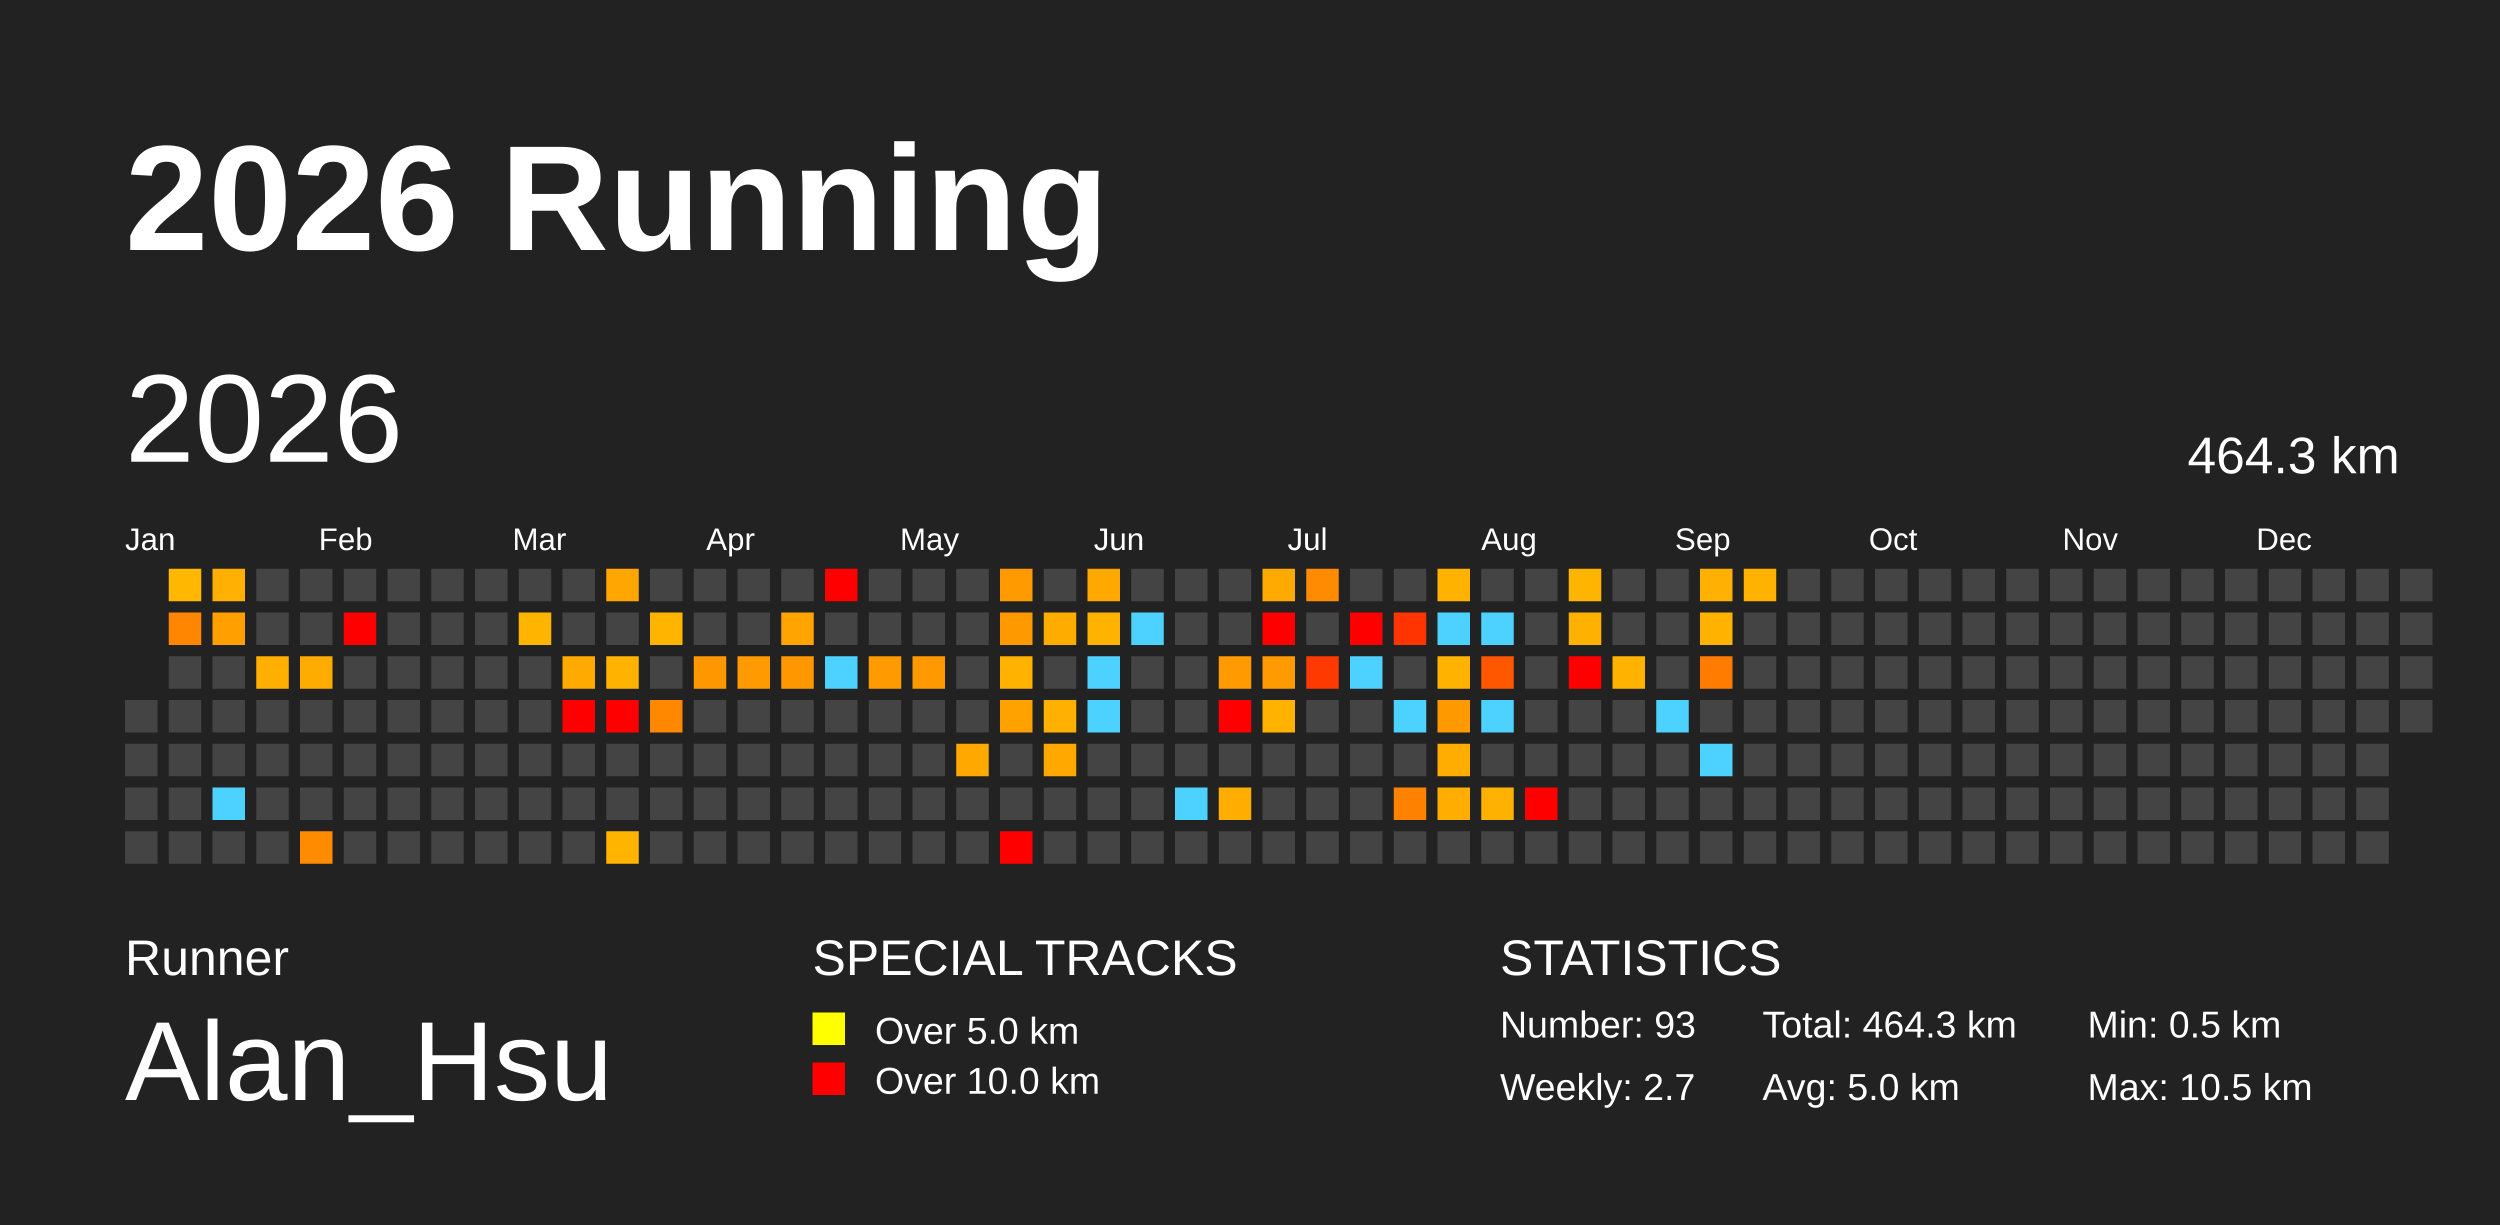
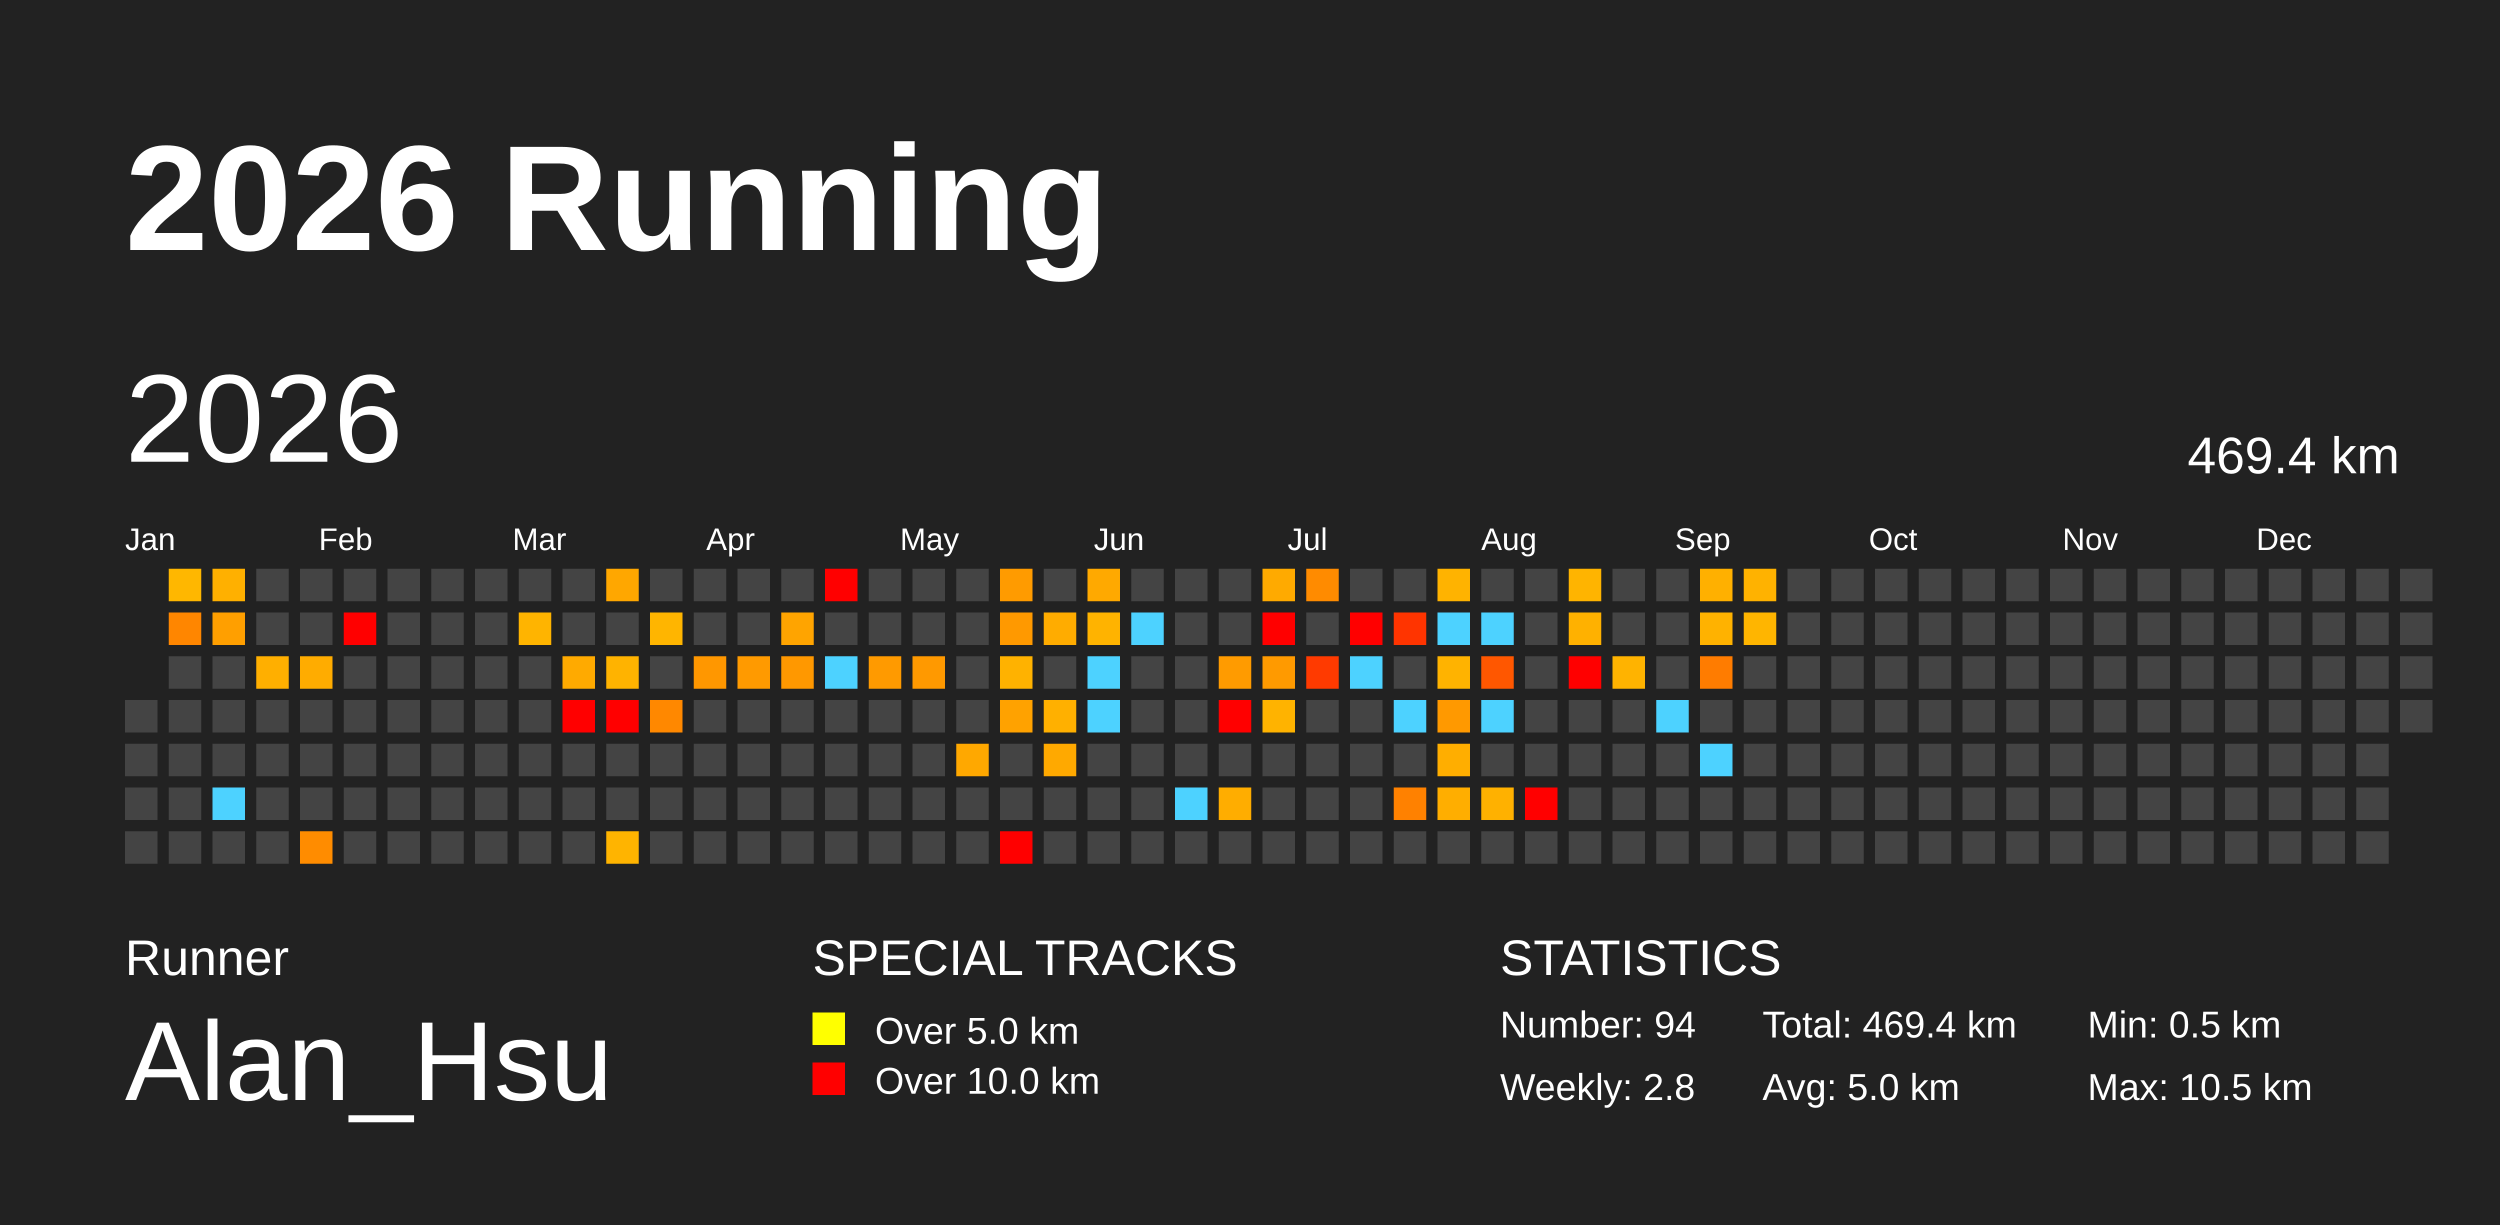
<svg xmlns="http://www.w3.org/2000/svg" baseProfile="full" height="98mm" version="1.1" viewBox="0,0,200,98" width="200mm">
  <defs />
  <rect fill="#222222" height="98" width="200" x="0" y="0" />
  <text fill="#FFFFFF" style="font-size:12px; font-family:Arial; font-weight:bold;" x="10" y="20">2026 Running</text>
  <text fill="#FFFFFF" style="font-size:4px; font-family:Arial" x="10" y="78">Runner</text>
  <text fill="#FFFFFF" style="font-size:9px; font-family:Arial" x="10" y="88">Alan_Hsu</text>
  <text fill="#FFFFFF" style="font-size:4px; font-family:Arial" x="65" y="78">SPECIAL TRACKS</text>
  <rect fill="yellow" height="2.6" width="2.6" x="65" y="81" />
  <text fill="#FFFFFF" style="font-size:3px; font-family:Arial" x="70" y="83.5">Over 5.0 km</text>
  <rect fill="red" height="2.6" width="2.6" x="65" y="85" />
  <text fill="#FFFFFF" style="font-size:3px; font-family:Arial" x="70" y="87.5">Over 10.0 km</text>
  <text fill="#FFFFFF" style="font-size:4px; font-family:Arial" x="120" y="78">STATISTICS</text>
-   <text fill="#FFFFFF" style="font-size:3px; font-family:Arial" x="120" y="83">Number: 93</text>
-   <text fill="#FFFFFF" style="font-size:3px; font-family:Arial" x="120" y="88">Weekly: 2.7</text>
-   <text fill="#FFFFFF" style="font-size:3px; font-family:Arial" x="141" y="83">Total: 464.3 km</text>
+   <text fill="#FFFFFF" style="font-size:3px; font-family:Arial" x="120" y="83">Number: 94</text>
+   <text fill="#FFFFFF" style="font-size:3px; font-family:Arial" x="120" y="88">Weekly: 2.8</text>
+   <text fill="#FFFFFF" style="font-size:3px; font-family:Arial" x="141" y="83">Total: 469.4 km</text>
  <text fill="#FFFFFF" style="font-size:3px; font-family:Arial" x="141" y="88">Avg: 5.0 km</text>
  <text fill="#FFFFFF" style="font-size:3px; font-family:Arial" x="167" y="83">Min: 0.5 km</text>
  <text fill="#FFFFFF" style="font-size:3px; font-family:Arial" x="167" y="88">Max: 10.5 km</text>
  <text dominant-baseline="hanging" fill="#FFFFFF" style="font-size:10.0px; font-family:Arial;" x="10" y="30">2026</text>
-   <text dominant-baseline="hanging" fill="#FFFFFF" style="font-size:4.125px; font-family:Arial;" x="175" y="35">464.3 km</text>
+   <text dominant-baseline="hanging" fill="#FFFFFF" style="font-size:4.125px; font-family:Arial;" x="175" y="35">469.4 km</text>
  <text fill="#FFFFFF" style="font-size:2.5px; font-family:Arial" x="10.0" y="44">Jan</text>
  <text fill="#FFFFFF" style="font-size:2.5px; font-family:Arial" x="25.5" y="44">Feb</text>
  <text fill="#FFFFFF" style="font-size:2.5px; font-family:Arial" x="41.0" y="44">Mar</text>
  <text fill="#FFFFFF" style="font-size:2.5px; font-family:Arial" x="56.5" y="44">Apr</text>
  <text fill="#FFFFFF" style="font-size:2.5px; font-family:Arial" x="72.0" y="44">May</text>
  <text fill="#FFFFFF" style="font-size:2.5px; font-family:Arial" x="87.5" y="44">Jun</text>
  <text fill="#FFFFFF" style="font-size:2.5px; font-family:Arial" x="103.0" y="44">Jul</text>
  <text fill="#FFFFFF" style="font-size:2.5px; font-family:Arial" x="118.5" y="44">Aug</text>
  <text fill="#FFFFFF" style="font-size:2.5px; font-family:Arial" x="134.0" y="44">Sep</text>
  <text fill="#FFFFFF" style="font-size:2.5px; font-family:Arial" x="149.5" y="44">Oct</text>
  <text fill="#FFFFFF" style="font-size:2.5px; font-family:Arial" x="165.0" y="44">Nov</text>
  <text fill="#FFFFFF" style="font-size:2.5px; font-family:Arial" x="180.5" y="44">Dec</text>
  <rect fill="#444444" height="2.6" width="2.6" x="10.0" y="56.0" />
  <rect fill="#444444" height="2.6" width="2.6" x="10.0" y="59.5" />
  <rect fill="#444444" height="2.6" width="2.6" x="10.0" y="63.0" />
  <rect fill="#444444" height="2.6" width="2.6" x="10.0" y="66.5" />
  <rect fill="#ffb700" height="2.6" width="2.6" x="13.5" y="45.5" />
  <rect fill="#ff8600" height="2.6" width="2.6" x="13.5" y="49.0" />
  <rect fill="#444444" height="2.6" width="2.6" x="13.5" y="52.5" />
  <rect fill="#444444" height="2.6" width="2.6" x="13.5" y="56.0" />
  <rect fill="#444444" height="2.6" width="2.6" x="13.5" y="59.5" />
  <rect fill="#444444" height="2.6" width="2.6" x="13.5" y="63.0" />
  <rect fill="#444444" height="2.6" width="2.6" x="13.5" y="66.5" />
  <rect fill="#ffb000" height="2.6" width="2.6" x="17.0" y="45.5" />
  <rect fill="#ff9f00" height="2.6" width="2.6" x="17.0" y="49.0" />
  <rect fill="#444444" height="2.6" width="2.6" x="17.0" y="52.5" />
  <rect fill="#444444" height="2.6" width="2.6" x="17.0" y="56.0" />
  <rect fill="#444444" height="2.6" width="2.6" x="17.0" y="59.5" />
  <rect fill="#4dd2ff" height="2.6" width="2.6" x="17.0" y="63.0" />
  <rect fill="#444444" height="2.6" width="2.6" x="17.0" y="66.5" />
  <rect fill="#444444" height="2.6" width="2.6" x="20.5" y="45.5" />
  <rect fill="#444444" height="2.6" width="2.6" x="20.5" y="49.0" />
  <rect fill="#ffaf00" height="2.6" width="2.6" x="20.5" y="52.5" />
  <rect fill="#444444" height="2.6" width="2.6" x="20.5" y="56.0" />
  <rect fill="#444444" height="2.6" width="2.6" x="20.5" y="59.5" />
  <rect fill="#444444" height="2.6" width="2.6" x="20.5" y="63.0" />
  <rect fill="#444444" height="2.6" width="2.6" x="20.5" y="66.5" />
  <rect fill="#444444" height="2.6" width="2.6" x="24.0" y="45.5" />
  <rect fill="#444444" height="2.6" width="2.6" x="24.0" y="49.0" />
  <rect fill="#ffac00" height="2.6" width="2.6" x="24.0" y="52.5" />
  <rect fill="#444444" height="2.6" width="2.6" x="24.0" y="56.0" />
  <rect fill="#444444" height="2.6" width="2.6" x="24.0" y="59.5" />
  <rect fill="#444444" height="2.6" width="2.6" x="24.0" y="63.0" />
  <rect fill="#ff8c00" height="2.6" width="2.6" x="24.0" y="66.5" />
  <rect fill="#444444" height="2.6" width="2.6" x="27.5" y="45.5" />
  <rect fill="red" height="2.6" width="2.6" x="27.5" y="49.0" />
  <rect fill="#444444" height="2.6" width="2.6" x="27.5" y="52.5" />
  <rect fill="#444444" height="2.6" width="2.6" x="27.5" y="56.0" />
  <rect fill="#444444" height="2.6" width="2.6" x="27.5" y="59.5" />
  <rect fill="#444444" height="2.6" width="2.6" x="27.5" y="63.0" />
  <rect fill="#444444" height="2.6" width="2.6" x="27.5" y="66.5" />
  <rect fill="#444444" height="2.6" width="2.6" x="31.0" y="45.5" />
  <rect fill="#444444" height="2.6" width="2.6" x="31.0" y="49.0" />
  <rect fill="#444444" height="2.6" width="2.6" x="31.0" y="52.5" />
  <rect fill="#444444" height="2.6" width="2.6" x="31.0" y="56.0" />
  <rect fill="#444444" height="2.6" width="2.6" x="31.0" y="59.5" />
  <rect fill="#444444" height="2.6" width="2.6" x="31.0" y="63.0" />
  <rect fill="#444444" height="2.6" width="2.6" x="31.0" y="66.5" />
  <rect fill="#444444" height="2.6" width="2.6" x="34.5" y="45.5" />
  <rect fill="#444444" height="2.6" width="2.6" x="34.5" y="49.0" />
  <rect fill="#444444" height="2.6" width="2.6" x="34.5" y="52.5" />
  <rect fill="#444444" height="2.6" width="2.6" x="34.5" y="56.0" />
  <rect fill="#444444" height="2.6" width="2.6" x="34.5" y="59.5" />
  <rect fill="#444444" height="2.6" width="2.6" x="34.5" y="63.0" />
  <rect fill="#444444" height="2.6" width="2.6" x="34.5" y="66.5" />
  <rect fill="#444444" height="2.6" width="2.6" x="38.0" y="45.5" />
  <rect fill="#444444" height="2.6" width="2.6" x="38.0" y="49.0" />
  <rect fill="#444444" height="2.6" width="2.6" x="38.0" y="52.5" />
  <rect fill="#444444" height="2.6" width="2.6" x="38.0" y="56.0" />
  <rect fill="#444444" height="2.6" width="2.6" x="38.0" y="59.5" />
  <rect fill="#444444" height="2.6" width="2.6" x="38.0" y="63.0" />
  <rect fill="#444444" height="2.6" width="2.6" x="38.0" y="66.5" />
  <rect fill="#444444" height="2.6" width="2.6" x="41.5" y="45.5" />
  <rect fill="#ffb400" height="2.6" width="2.6" x="41.5" y="49.0" />
  <rect fill="#444444" height="2.6" width="2.6" x="41.5" y="52.5" />
  <rect fill="#444444" height="2.6" width="2.6" x="41.5" y="56.0" />
  <rect fill="#444444" height="2.6" width="2.6" x="41.5" y="59.5" />
  <rect fill="#444444" height="2.6" width="2.6" x="41.5" y="63.0" />
  <rect fill="#444444" height="2.6" width="2.6" x="41.5" y="66.5" />
  <rect fill="#444444" height="2.6" width="2.6" x="45.0" y="45.5" />
  <rect fill="#444444" height="2.6" width="2.6" x="45.0" y="49.0" />
  <rect fill="#ffaa00" height="2.6" width="2.6" x="45.0" y="52.5" />
  <rect fill="red" height="2.6" width="2.6" x="45.0" y="56.0" />
  <rect fill="#444444" height="2.6" width="2.6" x="45.0" y="59.5" />
  <rect fill="#444444" height="2.6" width="2.6" x="45.0" y="63.0" />
  <rect fill="#444444" height="2.6" width="2.6" x="45.0" y="66.5" />
  <rect fill="#ffa700" height="2.6" width="2.6" x="48.5" y="45.5" />
  <rect fill="#444444" height="2.6" width="2.6" x="48.5" y="49.0" />
  <rect fill="#ffb300" height="2.6" width="2.6" x="48.5" y="52.5" />
  <rect fill="red" height="2.6" width="2.6" x="48.5" y="56.0" />
  <rect fill="#444444" height="2.6" width="2.6" x="48.5" y="59.5" />
  <rect fill="#444444" height="2.6" width="2.6" x="48.5" y="63.0" />
  <rect fill="#ffb400" height="2.6" width="2.6" x="48.5" y="66.5" />
  <rect fill="#444444" height="2.6" width="2.6" x="52.0" y="45.5" />
  <rect fill="#ffb500" height="2.6" width="2.6" x="52.0" y="49.0" />
  <rect fill="#444444" height="2.6" width="2.6" x="52.0" y="52.5" />
  <rect fill="#ff8800" height="2.6" width="2.6" x="52.0" y="56.0" />
  <rect fill="#444444" height="2.6" width="2.6" x="52.0" y="59.5" />
  <rect fill="#444444" height="2.6" width="2.6" x="52.0" y="63.0" />
  <rect fill="#444444" height="2.6" width="2.6" x="52.0" y="66.5" />
  <rect fill="#444444" height="2.6" width="2.6" x="55.5" y="45.5" />
  <rect fill="#444444" height="2.6" width="2.6" x="55.5" y="49.0" />
  <rect fill="#ff9700" height="2.6" width="2.6" x="55.5" y="52.5" />
  <rect fill="#444444" height="2.6" width="2.6" x="55.5" y="56.0" />
  <rect fill="#444444" height="2.6" width="2.6" x="55.5" y="59.5" />
  <rect fill="#444444" height="2.6" width="2.6" x="55.5" y="63.0" />
  <rect fill="#444444" height="2.6" width="2.6" x="55.5" y="66.5" />
  <rect fill="#444444" height="2.6" width="2.6" x="59.0" y="45.5" />
  <rect fill="#444444" height="2.6" width="2.6" x="59.0" y="49.0" />
  <rect fill="#ff9a00" height="2.6" width="2.6" x="59.0" y="52.5" />
  <rect fill="#444444" height="2.6" width="2.6" x="59.0" y="56.0" />
  <rect fill="#444444" height="2.6" width="2.6" x="59.0" y="59.5" />
  <rect fill="#444444" height="2.6" width="2.6" x="59.0" y="63.0" />
  <rect fill="#444444" height="2.6" width="2.6" x="59.0" y="66.5" />
  <rect fill="#444444" height="2.6" width="2.6" x="62.5" y="45.5" />
  <rect fill="#ffa400" height="2.6" width="2.6" x="62.5" y="49.0" />
  <rect fill="#ff9800" height="2.6" width="2.6" x="62.5" y="52.5" />
  <rect fill="#444444" height="2.6" width="2.6" x="62.5" y="56.0" />
  <rect fill="#444444" height="2.6" width="2.6" x="62.5" y="59.5" />
  <rect fill="#444444" height="2.6" width="2.6" x="62.5" y="63.0" />
  <rect fill="#444444" height="2.6" width="2.6" x="62.5" y="66.5" />
  <rect fill="red" height="2.6" width="2.6" x="66.0" y="45.5" />
  <rect fill="#444444" height="2.6" width="2.6" x="66.0" y="49.0" />
  <rect fill="#4dd2ff" height="2.6" width="2.6" x="66.0" y="52.5" />
  <rect fill="#444444" height="2.6" width="2.6" x="66.0" y="56.0" />
  <rect fill="#444444" height="2.6" width="2.6" x="66.0" y="59.5" />
  <rect fill="#444444" height="2.6" width="2.6" x="66.0" y="63.0" />
  <rect fill="#444444" height="2.6" width="2.6" x="66.0" y="66.5" />
  <rect fill="#444444" height="2.6" width="2.6" x="69.5" y="45.5" />
  <rect fill="#444444" height="2.6" width="2.6" x="69.5" y="49.0" />
  <rect fill="#ff9a00" height="2.6" width="2.6" x="69.5" y="52.5" />
  <rect fill="#444444" height="2.6" width="2.6" x="69.5" y="56.0" />
  <rect fill="#444444" height="2.6" width="2.6" x="69.5" y="59.5" />
  <rect fill="#444444" height="2.6" width="2.6" x="69.5" y="63.0" />
  <rect fill="#444444" height="2.6" width="2.6" x="69.5" y="66.5" />
  <rect fill="#444444" height="2.6" width="2.6" x="73.0" y="45.5" />
  <rect fill="#444444" height="2.6" width="2.6" x="73.0" y="49.0" />
  <rect fill="#ff9900" height="2.6" width="2.6" x="73.0" y="52.5" />
  <rect fill="#444444" height="2.6" width="2.6" x="73.0" y="56.0" />
  <rect fill="#444444" height="2.6" width="2.6" x="73.0" y="59.5" />
  <rect fill="#444444" height="2.6" width="2.6" x="73.0" y="63.0" />
  <rect fill="#444444" height="2.6" width="2.6" x="73.0" y="66.5" />
  <rect fill="#444444" height="2.6" width="2.6" x="76.5" y="45.5" />
  <rect fill="#444444" height="2.6" width="2.6" x="76.5" y="49.0" />
  <rect fill="#444444" height="2.6" width="2.6" x="76.5" y="52.5" />
  <rect fill="#444444" height="2.6" width="2.6" x="76.5" y="56.0" />
  <rect fill="#ffa800" height="2.6" width="2.6" x="76.5" y="59.5" />
  <rect fill="#444444" height="2.6" width="2.6" x="76.5" y="63.0" />
  <rect fill="#444444" height="2.6" width="2.6" x="76.5" y="66.5" />
  <rect fill="#ff9b00" height="2.6" width="2.6" x="80.0" y="45.5" />
  <rect fill="#ff9900" height="2.6" width="2.6" x="80.0" y="49.0" />
  <rect fill="#ffb200" height="2.6" width="2.6" x="80.0" y="52.5" />
  <rect fill="#ffa200" height="2.6" width="2.6" x="80.0" y="56.0" />
  <rect fill="#444444" height="2.6" width="2.6" x="80.0" y="59.5" />
  <rect fill="#444444" height="2.6" width="2.6" x="80.0" y="63.0" />
  <rect fill="red" height="2.6" width="2.6" x="80.0" y="66.5" />
  <rect fill="#444444" height="2.6" width="2.6" x="83.5" y="45.5" />
  <rect fill="#ffac00" height="2.6" width="2.6" x="83.5" y="49.0" />
  <rect fill="#444444" height="2.6" width="2.6" x="83.5" y="52.5" />
  <rect fill="#ffb000" height="2.6" width="2.6" x="83.5" y="56.0" />
  <rect fill="#ffa900" height="2.6" width="2.6" x="83.5" y="59.5" />
  <rect fill="#444444" height="2.6" width="2.6" x="83.5" y="63.0" />
  <rect fill="#444444" height="2.6" width="2.6" x="83.5" y="66.5" />
  <rect fill="#ffa900" height="2.6" width="2.6" x="87.0" y="45.5" />
  <rect fill="#ffb300" height="2.6" width="2.6" x="87.0" y="49.0" />
  <rect fill="#4dd2ff" height="2.6" width="2.6" x="87.0" y="52.5" />
  <rect fill="#4dd2ff" height="2.6" width="2.6" x="87.0" y="56.0" />
  <rect fill="#444444" height="2.6" width="2.6" x="87.0" y="59.5" />
  <rect fill="#444444" height="2.6" width="2.6" x="87.0" y="63.0" />
  <rect fill="#444444" height="2.6" width="2.6" x="87.0" y="66.5" />
  <rect fill="#444444" height="2.6" width="2.6" x="90.5" y="45.5" />
  <rect fill="#4dd2ff" height="2.6" width="2.6" x="90.5" y="49.0" />
  <rect fill="#444444" height="2.6" width="2.6" x="90.5" y="52.5" />
  <rect fill="#444444" height="2.6" width="2.6" x="90.5" y="56.0" />
  <rect fill="#444444" height="2.6" width="2.6" x="90.5" y="59.5" />
  <rect fill="#444444" height="2.6" width="2.6" x="90.5" y="63.0" />
  <rect fill="#444444" height="2.6" width="2.6" x="90.5" y="66.5" />
  <rect fill="#444444" height="2.6" width="2.6" x="94.0" y="45.5" />
  <rect fill="#444444" height="2.6" width="2.6" x="94.0" y="49.0" />
  <rect fill="#444444" height="2.6" width="2.6" x="94.0" y="52.5" />
  <rect fill="#444444" height="2.6" width="2.6" x="94.0" y="56.0" />
  <rect fill="#444444" height="2.6" width="2.6" x="94.0" y="59.5" />
  <rect fill="#4dd2ff" height="2.6" width="2.6" x="94.0" y="63.0" />
  <rect fill="#444444" height="2.6" width="2.6" x="94.0" y="66.5" />
  <rect fill="#444444" height="2.6" width="2.6" x="97.5" y="45.5" />
  <rect fill="#444444" height="2.6" width="2.6" x="97.5" y="49.0" />
  <rect fill="#ff9b00" height="2.6" width="2.6" x="97.5" y="52.5" />
  <rect fill="red" height="2.6" width="2.6" x="97.5" y="56.0" />
  <rect fill="#444444" height="2.6" width="2.6" x="97.5" y="59.5" />
  <rect fill="#ffad00" height="2.6" width="2.6" x="97.5" y="63.0" />
  <rect fill="#444444" height="2.6" width="2.6" x="97.5" y="66.5" />
  <rect fill="#ffaa00" height="2.6" width="2.6" x="101.0" y="45.5" />
  <rect fill="red" height="2.6" width="2.6" x="101.0" y="49.0" />
  <rect fill="#ff9a00" height="2.6" width="2.6" x="101.0" y="52.5" />
  <rect fill="#ffb300" height="2.6" width="2.6" x="101.0" y="56.0" />
  <rect fill="#444444" height="2.6" width="2.6" x="101.0" y="59.5" />
  <rect fill="#444444" height="2.6" width="2.6" x="101.0" y="63.0" />
  <rect fill="#444444" height="2.6" width="2.6" x="101.0" y="66.5" />
  <rect fill="#ff8b00" height="2.6" width="2.6" x="104.5" y="45.5" />
  <rect fill="#444444" height="2.6" width="2.6" x="104.5" y="49.0" />
  <rect fill="#ff3a00" height="2.6" width="2.6" x="104.5" y="52.5" />
  <rect fill="#444444" height="2.6" width="2.6" x="104.5" y="56.0" />
  <rect fill="#444444" height="2.6" width="2.6" x="104.5" y="59.5" />
  <rect fill="#444444" height="2.6" width="2.6" x="104.5" y="63.0" />
  <rect fill="#444444" height="2.6" width="2.6" x="104.5" y="66.5" />
  <rect fill="#444444" height="2.6" width="2.6" x="108.0" y="45.5" />
  <rect fill="red" height="2.6" width="2.6" x="108.0" y="49.0" />
  <rect fill="#4dd2ff" height="2.6" width="2.6" x="108.0" y="52.5" />
  <rect fill="#444444" height="2.6" width="2.6" x="108.0" y="56.0" />
  <rect fill="#444444" height="2.6" width="2.6" x="108.0" y="59.5" />
  <rect fill="#444444" height="2.6" width="2.6" x="108.0" y="63.0" />
  <rect fill="#444444" height="2.6" width="2.6" x="108.0" y="66.5" />
  <rect fill="#444444" height="2.6" width="2.6" x="111.5" y="45.5" />
  <rect fill="#ff3400" height="2.6" width="2.6" x="111.5" y="49.0" />
  <rect fill="#444444" height="2.6" width="2.6" x="111.5" y="52.5" />
  <rect fill="#4dd2ff" height="2.6" width="2.6" x="111.5" y="56.0" />
  <rect fill="#444444" height="2.6" width="2.6" x="111.5" y="59.5" />
  <rect fill="#ff8100" height="2.6" width="2.6" x="111.5" y="63.0" />
  <rect fill="#444444" height="2.6" width="2.6" x="111.5" y="66.5" />
  <rect fill="#ffb300" height="2.6" width="2.6" x="115.0" y="45.5" />
  <rect fill="#4dd2ff" height="2.6" width="2.6" x="115.0" y="49.0" />
  <rect fill="#ffb300" height="2.6" width="2.6" x="115.0" y="52.5" />
  <rect fill="#ff9900" height="2.6" width="2.6" x="115.0" y="56.0" />
  <rect fill="#ffae00" height="2.6" width="2.6" x="115.0" y="59.5" />
  <rect fill="#ffae00" height="2.6" width="2.6" x="115.0" y="63.0" />
  <rect fill="#444444" height="2.6" width="2.6" x="115.0" y="66.5" />
  <rect fill="#444444" height="2.6" width="2.6" x="118.5" y="45.5" />
  <rect fill="#4dd2ff" height="2.6" width="2.6" x="118.5" y="49.0" />
  <rect fill="#ff5700" height="2.6" width="2.6" x="118.5" y="52.5" />
  <rect fill="#4dd2ff" height="2.6" width="2.6" x="118.5" y="56.0" />
  <rect fill="#444444" height="2.6" width="2.6" x="118.5" y="59.5" />
  <rect fill="#ffb100" height="2.6" width="2.6" x="118.5" y="63.0" />
  <rect fill="#444444" height="2.6" width="2.6" x="118.5" y="66.5" />
  <rect fill="#444444" height="2.6" width="2.6" x="122.0" y="45.5" />
  <rect fill="#444444" height="2.6" width="2.6" x="122.0" y="49.0" />
  <rect fill="#444444" height="2.6" width="2.6" x="122.0" y="52.5" />
  <rect fill="#444444" height="2.6" width="2.6" x="122.0" y="56.0" />
  <rect fill="#444444" height="2.6" width="2.6" x="122.0" y="59.5" />
  <rect fill="red" height="2.6" width="2.6" x="122.0" y="63.0" />
  <rect fill="#444444" height="2.6" width="2.6" x="122.0" y="66.5" />
  <rect fill="#ffb400" height="2.6" width="2.6" x="125.5" y="45.5" />
  <rect fill="#ffb100" height="2.6" width="2.6" x="125.5" y="49.0" />
  <rect fill="red" height="2.6" width="2.6" x="125.5" y="52.5" />
  <rect fill="#444444" height="2.6" width="2.6" x="125.5" y="56.0" />
  <rect fill="#444444" height="2.6" width="2.6" x="125.5" y="59.5" />
  <rect fill="#444444" height="2.6" width="2.6" x="125.5" y="63.0" />
  <rect fill="#444444" height="2.6" width="2.6" x="125.5" y="66.5" />
  <rect fill="#444444" height="2.6" width="2.6" x="129.0" y="45.5" />
  <rect fill="#444444" height="2.6" width="2.6" x="129.0" y="49.0" />
  <rect fill="#ffb300" height="2.6" width="2.6" x="129.0" y="52.5" />
  <rect fill="#444444" height="2.6" width="2.6" x="129.0" y="56.0" />
  <rect fill="#444444" height="2.6" width="2.6" x="129.0" y="59.5" />
  <rect fill="#444444" height="2.6" width="2.6" x="129.0" y="63.0" />
  <rect fill="#444444" height="2.6" width="2.6" x="129.0" y="66.5" />
  <rect fill="#444444" height="2.6" width="2.6" x="132.5" y="45.5" />
  <rect fill="#444444" height="2.6" width="2.6" x="132.5" y="49.0" />
  <rect fill="#444444" height="2.6" width="2.6" x="132.5" y="52.5" />
  <rect fill="#4dd2ff" height="2.6" width="2.6" x="132.5" y="56.0" />
  <rect fill="#444444" height="2.6" width="2.6" x="132.5" y="59.5" />
  <rect fill="#444444" height="2.6" width="2.6" x="132.5" y="63.0" />
  <rect fill="#444444" height="2.6" width="2.6" x="132.5" y="66.5" />
  <rect fill="#ffb000" height="2.6" width="2.6" x="136.0" y="45.5" />
  <rect fill="#ffb200" height="2.6" width="2.6" x="136.0" y="49.0" />
  <rect fill="#ff7c00" height="2.6" width="2.6" x="136.0" y="52.5" />
  <rect fill="#444444" height="2.6" width="2.6" x="136.0" y="56.0" />
  <rect fill="#4dd2ff" height="2.6" width="2.6" x="136.0" y="59.5" />
  <rect fill="#444444" height="2.6" width="2.6" x="136.0" y="63.0" />
  <rect fill="#444444" height="2.6" width="2.6" x="136.0" y="66.5" />
  <rect fill="#ffb200" height="2.6" width="2.6" x="139.5" y="45.5" />
-   <rect fill="#444444" height="2.6" width="2.6" x="139.5" y="49.0" />
+   <rect fill="#ffb500" height="2.6" width="2.6" x="139.5" y="49.0" />
  <rect fill="#444444" height="2.6" width="2.6" x="139.5" y="52.5" />
  <rect fill="#444444" height="2.6" width="2.6" x="139.5" y="56.0" />
  <rect fill="#444444" height="2.6" width="2.6" x="139.5" y="59.5" />
  <rect fill="#444444" height="2.6" width="2.6" x="139.5" y="63.0" />
  <rect fill="#444444" height="2.6" width="2.6" x="139.5" y="66.5" />
  <rect fill="#444444" height="2.6" width="2.6" x="143.0" y="45.5" />
  <rect fill="#444444" height="2.6" width="2.6" x="143.0" y="49.0" />
  <rect fill="#444444" height="2.6" width="2.6" x="143.0" y="52.5" />
  <rect fill="#444444" height="2.6" width="2.6" x="143.0" y="56.0" />
  <rect fill="#444444" height="2.6" width="2.6" x="143.0" y="59.5" />
  <rect fill="#444444" height="2.6" width="2.6" x="143.0" y="63.0" />
  <rect fill="#444444" height="2.6" width="2.6" x="143.0" y="66.5" />
  <rect fill="#444444" height="2.6" width="2.6" x="146.5" y="45.5" />
  <rect fill="#444444" height="2.6" width="2.6" x="146.5" y="49.0" />
  <rect fill="#444444" height="2.6" width="2.6" x="146.5" y="52.5" />
  <rect fill="#444444" height="2.6" width="2.6" x="146.5" y="56.0" />
  <rect fill="#444444" height="2.6" width="2.6" x="146.5" y="59.5" />
  <rect fill="#444444" height="2.6" width="2.6" x="146.5" y="63.0" />
  <rect fill="#444444" height="2.6" width="2.6" x="146.5" y="66.5" />
  <rect fill="#444444" height="2.6" width="2.6" x="150.0" y="45.5" />
  <rect fill="#444444" height="2.6" width="2.6" x="150.0" y="49.0" />
  <rect fill="#444444" height="2.6" width="2.6" x="150.0" y="52.5" />
  <rect fill="#444444" height="2.6" width="2.6" x="150.0" y="56.0" />
  <rect fill="#444444" height="2.6" width="2.6" x="150.0" y="59.5" />
  <rect fill="#444444" height="2.6" width="2.6" x="150.0" y="63.0" />
  <rect fill="#444444" height="2.6" width="2.6" x="150.0" y="66.5" />
  <rect fill="#444444" height="2.6" width="2.6" x="153.5" y="45.5" />
  <rect fill="#444444" height="2.6" width="2.6" x="153.5" y="49.0" />
  <rect fill="#444444" height="2.6" width="2.6" x="153.5" y="52.5" />
  <rect fill="#444444" height="2.6" width="2.6" x="153.5" y="56.0" />
  <rect fill="#444444" height="2.6" width="2.6" x="153.5" y="59.5" />
  <rect fill="#444444" height="2.6" width="2.6" x="153.5" y="63.0" />
  <rect fill="#444444" height="2.6" width="2.6" x="153.5" y="66.5" />
  <rect fill="#444444" height="2.6" width="2.6" x="157.0" y="45.5" />
  <rect fill="#444444" height="2.6" width="2.6" x="157.0" y="49.0" />
  <rect fill="#444444" height="2.6" width="2.6" x="157.0" y="52.5" />
  <rect fill="#444444" height="2.6" width="2.6" x="157.0" y="56.0" />
  <rect fill="#444444" height="2.6" width="2.6" x="157.0" y="59.5" />
  <rect fill="#444444" height="2.6" width="2.6" x="157.0" y="63.0" />
  <rect fill="#444444" height="2.6" width="2.6" x="157.0" y="66.5" />
  <rect fill="#444444" height="2.6" width="2.6" x="160.5" y="45.5" />
  <rect fill="#444444" height="2.6" width="2.6" x="160.5" y="49.0" />
  <rect fill="#444444" height="2.6" width="2.6" x="160.5" y="52.5" />
  <rect fill="#444444" height="2.6" width="2.6" x="160.5" y="56.0" />
  <rect fill="#444444" height="2.6" width="2.6" x="160.5" y="59.5" />
  <rect fill="#444444" height="2.6" width="2.6" x="160.5" y="63.0" />
  <rect fill="#444444" height="2.6" width="2.6" x="160.5" y="66.5" />
  <rect fill="#444444" height="2.6" width="2.6" x="164.0" y="45.5" />
  <rect fill="#444444" height="2.6" width="2.6" x="164.0" y="49.0" />
  <rect fill="#444444" height="2.6" width="2.6" x="164.0" y="52.5" />
  <rect fill="#444444" height="2.6" width="2.6" x="164.0" y="56.0" />
  <rect fill="#444444" height="2.6" width="2.6" x="164.0" y="59.5" />
  <rect fill="#444444" height="2.6" width="2.6" x="164.0" y="63.0" />
  <rect fill="#444444" height="2.6" width="2.6" x="164.0" y="66.5" />
  <rect fill="#444444" height="2.6" width="2.6" x="167.5" y="45.5" />
  <rect fill="#444444" height="2.6" width="2.6" x="167.5" y="49.0" />
  <rect fill="#444444" height="2.6" width="2.6" x="167.5" y="52.5" />
  <rect fill="#444444" height="2.6" width="2.6" x="167.5" y="56.0" />
  <rect fill="#444444" height="2.6" width="2.6" x="167.5" y="59.5" />
  <rect fill="#444444" height="2.6" width="2.6" x="167.5" y="63.0" />
  <rect fill="#444444" height="2.6" width="2.6" x="167.5" y="66.5" />
  <rect fill="#444444" height="2.6" width="2.6" x="171.0" y="45.5" />
  <rect fill="#444444" height="2.6" width="2.6" x="171.0" y="49.0" />
  <rect fill="#444444" height="2.6" width="2.6" x="171.0" y="52.5" />
  <rect fill="#444444" height="2.6" width="2.6" x="171.0" y="56.0" />
  <rect fill="#444444" height="2.6" width="2.6" x="171.0" y="59.5" />
  <rect fill="#444444" height="2.6" width="2.6" x="171.0" y="63.0" />
  <rect fill="#444444" height="2.6" width="2.6" x="171.0" y="66.5" />
  <rect fill="#444444" height="2.6" width="2.6" x="174.5" y="45.5" />
  <rect fill="#444444" height="2.6" width="2.6" x="174.5" y="49.0" />
  <rect fill="#444444" height="2.6" width="2.6" x="174.5" y="52.5" />
  <rect fill="#444444" height="2.6" width="2.6" x="174.5" y="56.0" />
  <rect fill="#444444" height="2.6" width="2.6" x="174.5" y="59.5" />
  <rect fill="#444444" height="2.6" width="2.6" x="174.5" y="63.0" />
  <rect fill="#444444" height="2.6" width="2.6" x="174.5" y="66.5" />
  <rect fill="#444444" height="2.6" width="2.6" x="178.0" y="45.5" />
  <rect fill="#444444" height="2.6" width="2.6" x="178.0" y="49.0" />
  <rect fill="#444444" height="2.6" width="2.6" x="178.0" y="52.5" />
  <rect fill="#444444" height="2.6" width="2.6" x="178.0" y="56.0" />
  <rect fill="#444444" height="2.6" width="2.6" x="178.0" y="59.5" />
  <rect fill="#444444" height="2.6" width="2.6" x="178.0" y="63.0" />
  <rect fill="#444444" height="2.6" width="2.6" x="178.0" y="66.5" />
  <rect fill="#444444" height="2.6" width="2.6" x="181.5" y="45.5" />
  <rect fill="#444444" height="2.6" width="2.6" x="181.5" y="49.0" />
  <rect fill="#444444" height="2.6" width="2.6" x="181.5" y="52.5" />
  <rect fill="#444444" height="2.6" width="2.6" x="181.5" y="56.0" />
  <rect fill="#444444" height="2.6" width="2.6" x="181.5" y="59.5" />
  <rect fill="#444444" height="2.6" width="2.6" x="181.5" y="63.0" />
  <rect fill="#444444" height="2.6" width="2.6" x="181.5" y="66.5" />
  <rect fill="#444444" height="2.6" width="2.6" x="185.0" y="45.5" />
  <rect fill="#444444" height="2.6" width="2.6" x="185.0" y="49.0" />
  <rect fill="#444444" height="2.6" width="2.6" x="185.0" y="52.5" />
  <rect fill="#444444" height="2.6" width="2.6" x="185.0" y="56.0" />
  <rect fill="#444444" height="2.6" width="2.6" x="185.0" y="59.5" />
  <rect fill="#444444" height="2.6" width="2.6" x="185.0" y="63.0" />
  <rect fill="#444444" height="2.6" width="2.6" x="185.0" y="66.5" />
  <rect fill="#444444" height="2.6" width="2.6" x="188.5" y="45.5" />
  <rect fill="#444444" height="2.6" width="2.6" x="188.5" y="49.0" />
  <rect fill="#444444" height="2.6" width="2.6" x="188.5" y="52.5" />
  <rect fill="#444444" height="2.6" width="2.6" x="188.5" y="56.0" />
  <rect fill="#444444" height="2.6" width="2.6" x="188.5" y="59.5" />
  <rect fill="#444444" height="2.6" width="2.6" x="188.5" y="63.0" />
  <rect fill="#444444" height="2.6" width="2.6" x="188.5" y="66.5" />
  <rect fill="#444444" height="2.6" width="2.6" x="192.0" y="45.5" />
  <rect fill="#444444" height="2.6" width="2.6" x="192.0" y="49.0" />
  <rect fill="#444444" height="2.6" width="2.6" x="192.0" y="52.5" />
  <rect fill="#444444" height="2.6" width="2.6" x="192.0" y="56.0" />
</svg>
